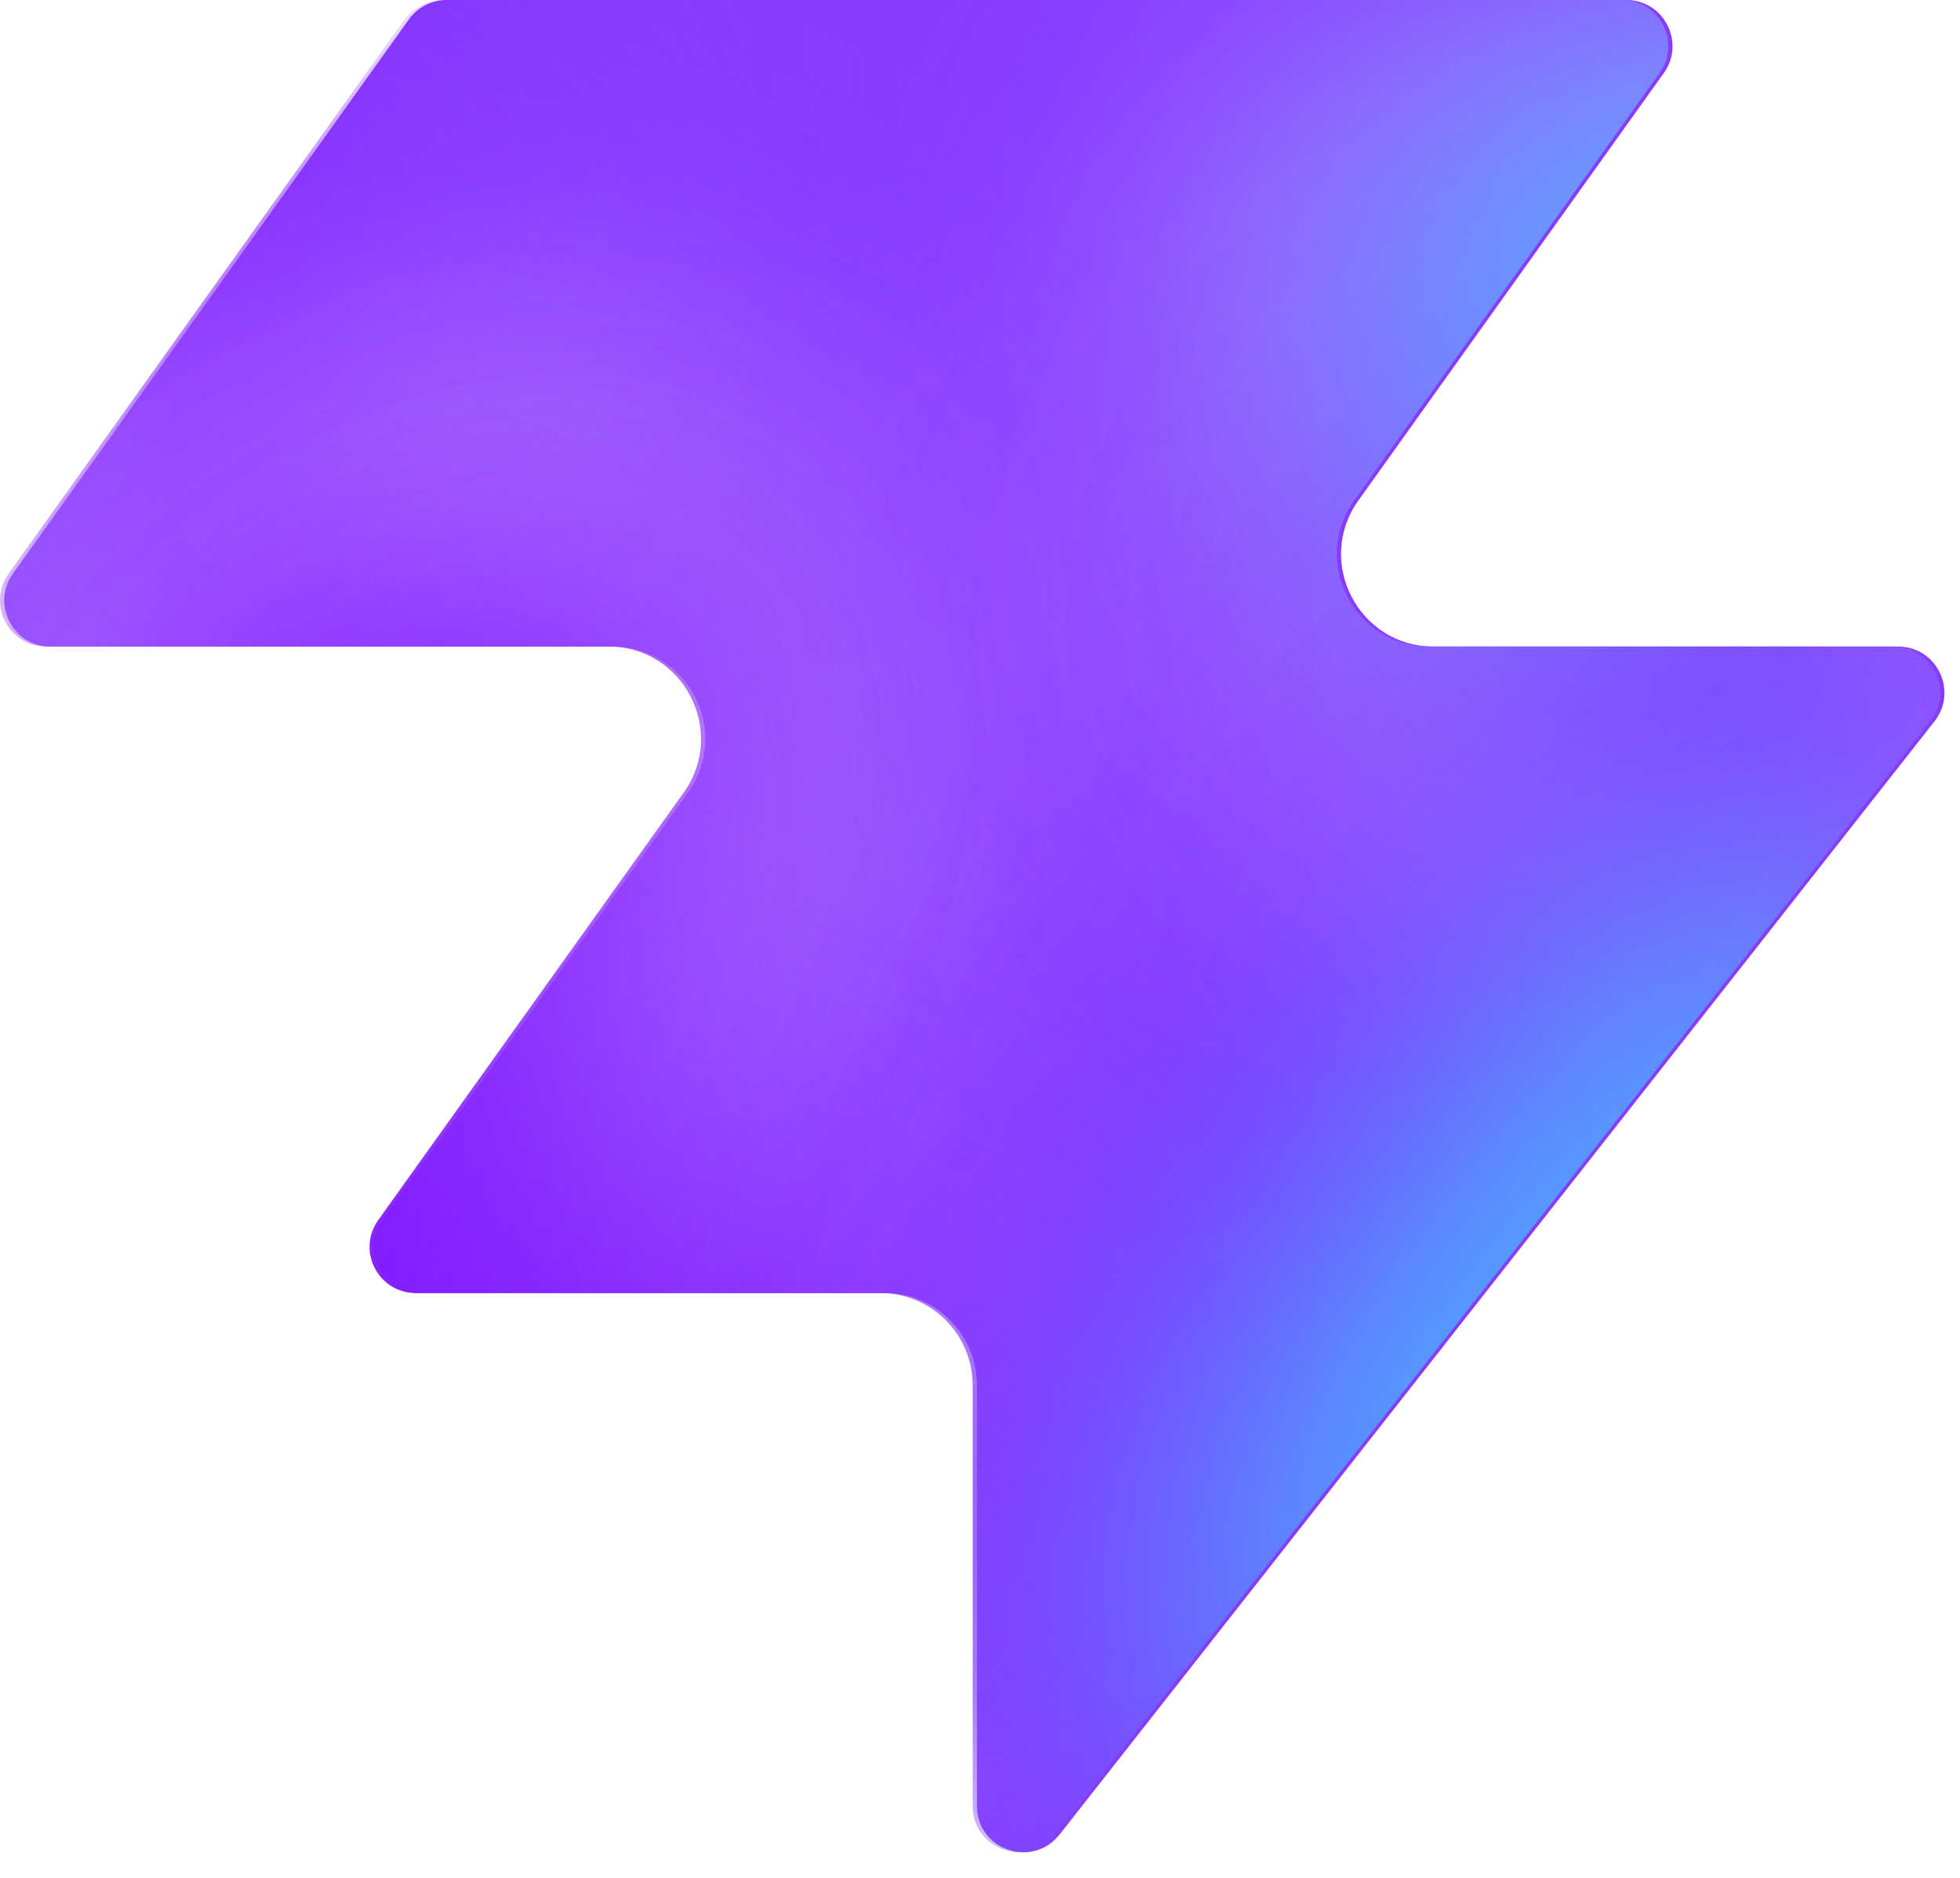
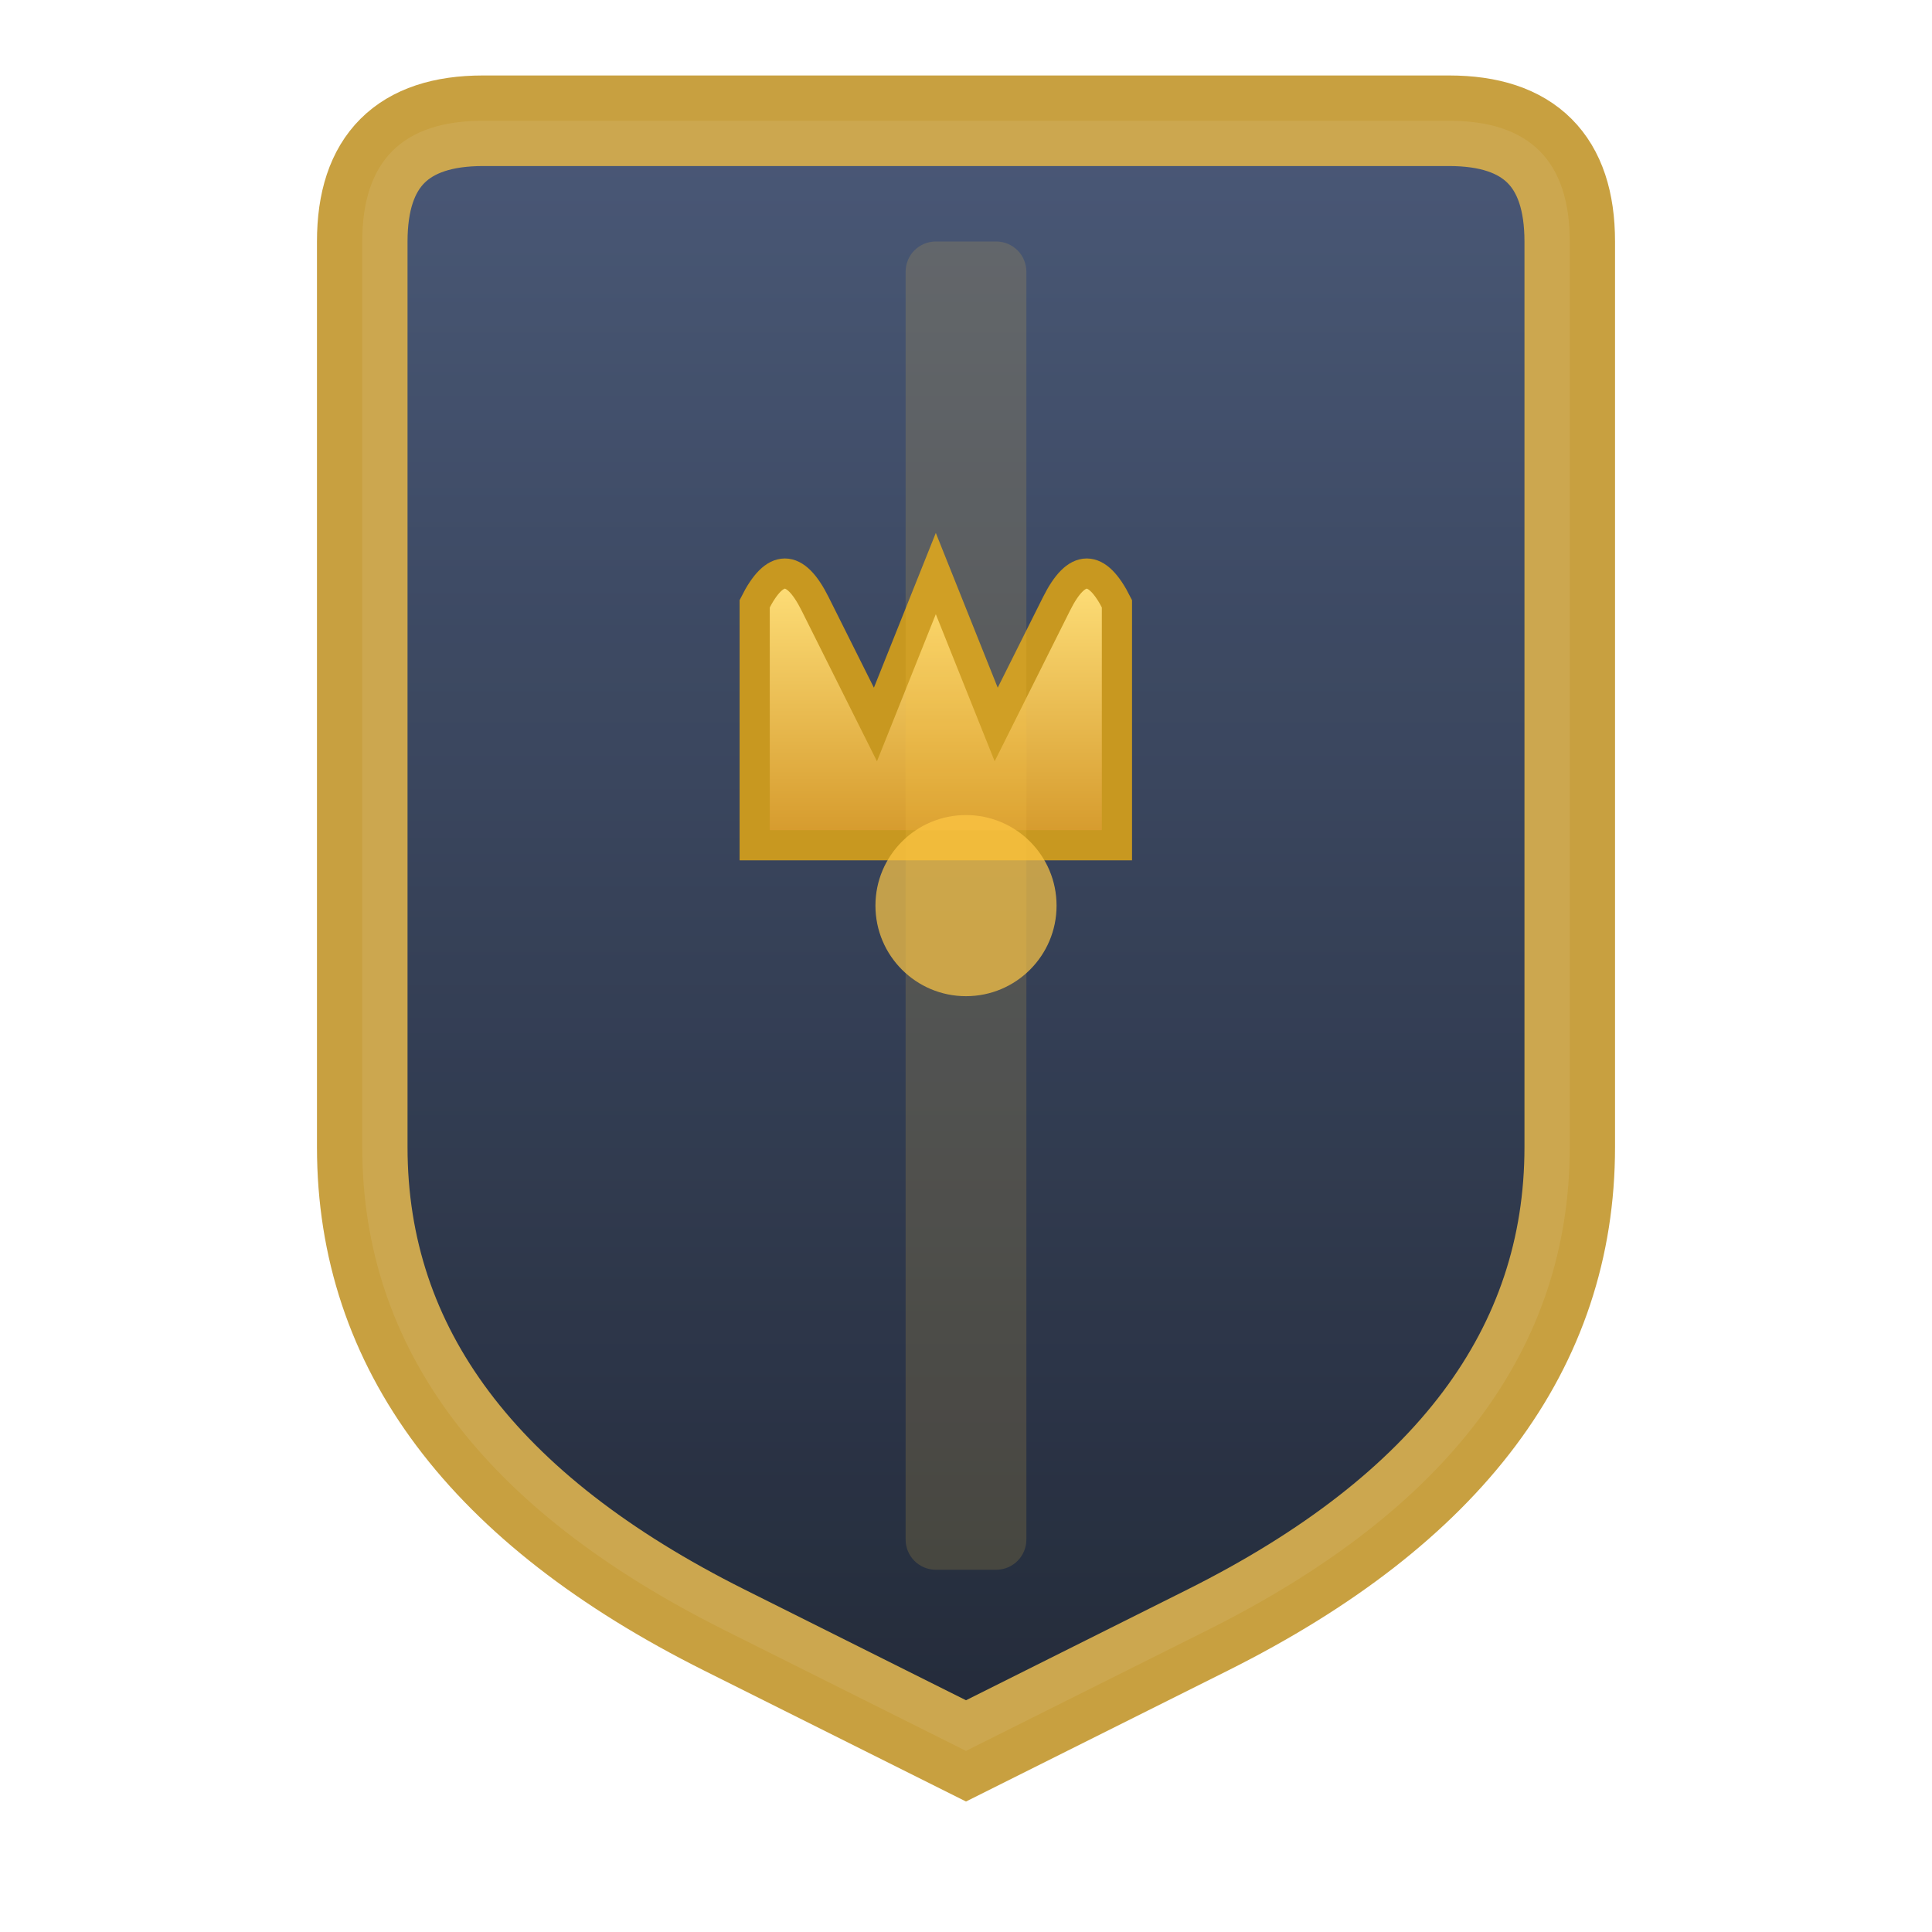
- <svg xmlns="http://www.w3.org/2000/svg" width="48" height="46" fill="none" viewBox="0 0 48 46">
-   <path fill="#863bff" d="M25.946 44.938c-.664.845-2.021.375-2.021-.698V33.937a2.26 2.26 0 0 0-2.262-2.262H10.287c-.92 0-1.456-1.04-.92-1.788l7.48-10.471c1.07-1.497 0-3.578-1.842-3.578H1.237c-.92 0-1.456-1.04-.92-1.788L10.013.474c.214-.297.556-.474.92-.474h28.894c.92 0 1.456 1.04.92 1.788l-7.48 10.471c-1.07 1.498 0 3.579 1.842 3.579h11.377c.943 0 1.473 1.088.89 1.83L25.947 44.94z" style="fill:#863bff;fill:color(display-p3 .525 .23 1);fill-opacity:1" />
-   <mask id="a" width="48" height="46" x="0" y="0" maskUnits="userSpaceOnUse" style="mask-type:alpha">
-     <path fill="#000" d="M25.842 44.938c-.664.844-2.021.375-2.021-.698V33.937a2.26 2.26 0 0 0-2.262-2.262H10.183c-.92 0-1.456-1.04-.92-1.788l7.48-10.471c1.07-1.498 0-3.579-1.842-3.579H1.133c-.92 0-1.456-1.04-.92-1.787L9.91.473c.214-.297.556-.474.92-.474h28.894c.92 0 1.456 1.04.92 1.788l-7.48 10.471c-1.07 1.498 0 3.578 1.842 3.578h11.377c.943 0 1.473 1.088.89 1.832L25.843 44.94z" style="fill:#000;fill-opacity:1" />
-   </mask>
-   <g mask="url(#a)">
-     <g filter="url(#b)">
-       <ellipse cx="5.508" cy="14.704" fill="#ede6ff" rx="5.508" ry="14.704" style="fill:#ede6ff;fill:color(display-p3 .927 .903 1);fill-opacity:1" transform="matrix(.00324 1 1 -.00324 -4.47 31.516)" />
-     </g>
-     <g filter="url(#c)">
-       <ellipse cx="10.399" cy="29.851" fill="#ede6ff" rx="10.399" ry="29.851" style="fill:#ede6ff;fill:color(display-p3 .927 .903 1);fill-opacity:1" transform="matrix(.00324 1 1 -.00324 -39.328 7.883)" />
-     </g>
-     <g filter="url(#d)">
-       <ellipse cx="5.508" cy="30.487" fill="#7e14ff" rx="5.508" ry="30.487" style="fill:#7e14ff;fill:color(display-p3 .492 .077 1);fill-opacity:1" transform="rotate(89.814 -25.913 -14.639)scale(1 -1)" />
-     </g>
-     <g filter="url(#e)">
-       <ellipse cx="5.508" cy="30.599" fill="#7e14ff" rx="5.508" ry="30.599" style="fill:#7e14ff;fill:color(display-p3 .492 .077 1);fill-opacity:1" transform="rotate(89.814 -32.644 -3.334)scale(1 -1)" />
-     </g>
-     <g filter="url(#f)">
-       <ellipse cx="5.508" cy="30.599" fill="#7e14ff" rx="5.508" ry="30.599" style="fill:#7e14ff;fill:color(display-p3 .492 .077 1);fill-opacity:1" transform="matrix(.00324 1 1 -.00324 -34.34 30.47)" />
-     </g>
-     <g filter="url(#g)">
-       <ellipse cx="14.072" cy="22.078" fill="#ede6ff" rx="14.072" ry="22.078" style="fill:#ede6ff;fill:color(display-p3 .927 .903 1);fill-opacity:1" transform="rotate(93.35 24.506 48.493)scale(-1 1)" />
-     </g>
-     <g filter="url(#h)">
-       <ellipse cx="3.47" cy="21.501" fill="#7e14ff" rx="3.47" ry="21.501" style="fill:#7e14ff;fill:color(display-p3 .492 .077 1);fill-opacity:1" transform="rotate(89.009 28.708 47.59)scale(-1 1)" />
-     </g>
-     <g filter="url(#i)">
-       <ellipse cx="3.47" cy="21.501" fill="#7e14ff" rx="3.47" ry="21.501" style="fill:#7e14ff;fill:color(display-p3 .492 .077 1);fill-opacity:1" transform="rotate(89.009 28.708 47.59)scale(-1 1)" />
-     </g>
-     <g filter="url(#j)">
-       <ellipse cx=".387" cy="8.972" fill="#7e14ff" rx="4.407" ry="29.108" style="fill:#7e14ff;fill:color(display-p3 .492 .077 1);fill-opacity:1" transform="rotate(39.51 .387 8.972)" />
-     </g>
-     <g filter="url(#k)">
-       <ellipse cx="47.523" cy="-6.092" fill="#7e14ff" rx="4.407" ry="29.108" style="fill:#7e14ff;fill:color(display-p3 .492 .077 1);fill-opacity:1" transform="rotate(37.892 47.523 -6.092)" />
-     </g>
-     <g filter="url(#l)">
-       <ellipse cx="41.412" cy="6.333" fill="#47bfff" rx="5.971" ry="9.665" style="fill:#47bfff;fill:color(display-p3 .28 .748 1);fill-opacity:1" transform="rotate(37.892 41.412 6.333)" />
-     </g>
-     <g filter="url(#m)">
-       <ellipse cx="-1.879" cy="38.332" fill="#7e14ff" rx="4.407" ry="29.108" style="fill:#7e14ff;fill:color(display-p3 .492 .077 1);fill-opacity:1" transform="rotate(37.892 -1.88 38.332)" />
-     </g>
-     <g filter="url(#n)">
-       <ellipse cx="-1.879" cy="38.332" fill="#7e14ff" rx="4.407" ry="29.108" style="fill:#7e14ff;fill:color(display-p3 .492 .077 1);fill-opacity:1" transform="rotate(37.892 -1.88 38.332)" />
-     </g>
-     <g filter="url(#o)">
-       <ellipse cx="35.651" cy="29.907" fill="#7e14ff" rx="4.407" ry="29.108" style="fill:#7e14ff;fill:color(display-p3 .492 .077 1);fill-opacity:1" transform="rotate(37.892 35.651 29.907)" />
-     </g>
-     <g filter="url(#p)">
-       <ellipse cx="38.418" cy="32.4" fill="#47bfff" rx="5.971" ry="15.297" style="fill:#47bfff;fill:color(display-p3 .28 .748 1);fill-opacity:1" transform="rotate(37.892 38.418 32.4)" />
-     </g>
-   </g>
+ <svg xmlns="http://www.w3.org/2000/svg" viewBox="0 0 32 32">
  <defs>
-     <filter id="b" width="60.045" height="41.654" x="-19.77" y="16.149" color-interpolation-filters="sRGB" filterUnits="userSpaceOnUse">
-       <feFlood flood-opacity="0" result="BackgroundImageFix" />
-       <feBlend in="SourceGraphic" in2="BackgroundImageFix" result="shape" />
-       <feGaussianBlur result="effect1_foregroundBlur_2002_17158" stdDeviation="7.659" />
-     </filter>
-     <filter id="c" width="90.34" height="51.437" x="-54.613" y="-7.533" color-interpolation-filters="sRGB" filterUnits="userSpaceOnUse">
-       <feFlood flood-opacity="0" result="BackgroundImageFix" />
-       <feBlend in="SourceGraphic" in2="BackgroundImageFix" result="shape" />
-       <feGaussianBlur result="effect1_foregroundBlur_2002_17158" stdDeviation="7.659" />
-     </filter>
-     <filter id="d" width="79.355" height="29.4" x="-49.64" y="2.03" color-interpolation-filters="sRGB" filterUnits="userSpaceOnUse">
-       <feFlood flood-opacity="0" result="BackgroundImageFix" />
-       <feBlend in="SourceGraphic" in2="BackgroundImageFix" result="shape" />
-       <feGaussianBlur result="effect1_foregroundBlur_2002_17158" stdDeviation="4.596" />
-     </filter>
-     <filter id="e" width="79.579" height="29.4" x="-45.045" y="20.029" color-interpolation-filters="sRGB" filterUnits="userSpaceOnUse">
-       <feFlood flood-opacity="0" result="BackgroundImageFix" />
-       <feBlend in="SourceGraphic" in2="BackgroundImageFix" result="shape" />
-       <feGaussianBlur result="effect1_foregroundBlur_2002_17158" stdDeviation="4.596" />
-     </filter>
-     <filter id="f" width="79.579" height="29.4" x="-43.513" y="21.178" color-interpolation-filters="sRGB" filterUnits="userSpaceOnUse">
-       <feFlood flood-opacity="0" result="BackgroundImageFix" />
-       <feBlend in="SourceGraphic" in2="BackgroundImageFix" result="shape" />
-       <feGaussianBlur result="effect1_foregroundBlur_2002_17158" stdDeviation="4.596" />
-     </filter>
-     <filter id="g" width="74.749" height="58.852" x="15.756" y="-17.901" color-interpolation-filters="sRGB" filterUnits="userSpaceOnUse">
-       <feFlood flood-opacity="0" result="BackgroundImageFix" />
-       <feBlend in="SourceGraphic" in2="BackgroundImageFix" result="shape" />
-       <feGaussianBlur result="effect1_foregroundBlur_2002_17158" stdDeviation="7.659" />
-     </filter>
-     <filter id="h" width="61.377" height="25.362" x="23.548" y="2.284" color-interpolation-filters="sRGB" filterUnits="userSpaceOnUse">
-       <feFlood flood-opacity="0" result="BackgroundImageFix" />
-       <feBlend in="SourceGraphic" in2="BackgroundImageFix" result="shape" />
-       <feGaussianBlur result="effect1_foregroundBlur_2002_17158" stdDeviation="4.596" />
-     </filter>
-     <filter id="i" width="61.377" height="25.362" x="23.548" y="2.284" color-interpolation-filters="sRGB" filterUnits="userSpaceOnUse">
-       <feFlood flood-opacity="0" result="BackgroundImageFix" />
-       <feBlend in="SourceGraphic" in2="BackgroundImageFix" result="shape" />
-       <feGaussianBlur result="effect1_foregroundBlur_2002_17158" stdDeviation="4.596" />
-     </filter>
-     <filter id="j" width="56.045" height="63.649" x="-27.636" y="-22.853" color-interpolation-filters="sRGB" filterUnits="userSpaceOnUse">
-       <feFlood flood-opacity="0" result="BackgroundImageFix" />
-       <feBlend in="SourceGraphic" in2="BackgroundImageFix" result="shape" />
-       <feGaussianBlur result="effect1_foregroundBlur_2002_17158" stdDeviation="4.596" />
-     </filter>
-     <filter id="k" width="54.814" height="64.646" x="20.116" y="-38.415" color-interpolation-filters="sRGB" filterUnits="userSpaceOnUse">
-       <feFlood flood-opacity="0" result="BackgroundImageFix" />
-       <feBlend in="SourceGraphic" in2="BackgroundImageFix" result="shape" />
-       <feGaussianBlur result="effect1_foregroundBlur_2002_17158" stdDeviation="4.596" />
-     </filter>
-     <filter id="l" width="33.541" height="35.313" x="24.641" y="-11.323" color-interpolation-filters="sRGB" filterUnits="userSpaceOnUse">
-       <feFlood flood-opacity="0" result="BackgroundImageFix" />
-       <feBlend in="SourceGraphic" in2="BackgroundImageFix" result="shape" />
-       <feGaussianBlur result="effect1_foregroundBlur_2002_17158" stdDeviation="4.596" />
-     </filter>
-     <filter id="m" width="54.814" height="64.646" x="-29.286" y="6.009" color-interpolation-filters="sRGB" filterUnits="userSpaceOnUse">
-       <feFlood flood-opacity="0" result="BackgroundImageFix" />
-       <feBlend in="SourceGraphic" in2="BackgroundImageFix" result="shape" />
-       <feGaussianBlur result="effect1_foregroundBlur_2002_17158" stdDeviation="4.596" />
-     </filter>
-     <filter id="n" width="54.814" height="64.646" x="-29.286" y="6.009" color-interpolation-filters="sRGB" filterUnits="userSpaceOnUse">
-       <feFlood flood-opacity="0" result="BackgroundImageFix" />
-       <feBlend in="SourceGraphic" in2="BackgroundImageFix" result="shape" />
-       <feGaussianBlur result="effect1_foregroundBlur_2002_17158" stdDeviation="4.596" />
-     </filter>
-     <filter id="o" width="54.814" height="64.646" x="8.244" y="-2.416" color-interpolation-filters="sRGB" filterUnits="userSpaceOnUse">
-       <feFlood flood-opacity="0" result="BackgroundImageFix" />
-       <feBlend in="SourceGraphic" in2="BackgroundImageFix" result="shape" />
-       <feGaussianBlur result="effect1_foregroundBlur_2002_17158" stdDeviation="4.596" />
-     </filter>
-     <filter id="p" width="39.409" height="43.623" x="18.713" y="10.588" color-interpolation-filters="sRGB" filterUnits="userSpaceOnUse">
-       <feFlood flood-opacity="0" result="BackgroundImageFix" />
-       <feBlend in="SourceGraphic" in2="BackgroundImageFix" result="shape" />
-       <feGaussianBlur result="effect1_foregroundBlur_2002_17158" stdDeviation="4.596" />
-     </filter>
+     <linearGradient id="s" x1="0" y1="0" x2="0" y2="1">
+       <stop offset="0%" stop-color="#3a4a6b" />
+       <stop offset="100%" stop-color="#101828" />
+     </linearGradient>
+     <linearGradient id="g" x1="0" y1="0" x2="0" y2="1">
+       <stop offset="0%" stop-color="#ffe07a" />
+       <stop offset="100%" stop-color="#d4982a" />
+     </linearGradient>
  </defs>
+   <path d="M6 4 Q6 2,8 2 L24 2 Q26 2,26 4 L26 19 Q26 24,20 27 Q18 28,16 29 Q14 28,12 27 Q6 24,6 19 Z" fill="url(#s)" stroke="#c8a040" stroke-width="1.5" />
+   <path d="M6 4 Q6 2,8 2 L24 2 Q26 2,26 4 L26 19 Q26 24,20 27 Q18 28,16 29 Q14 28,12 27 Q6 24,6 19 Z" fill="rgba(255,255,255,0.08)" />
+   <path d="M12.5 10 Q13 9,13.5 10 L14.5 12 L15.5 9.5 L16.5 12 L17.5 10 Q18 9,18.5 10 L18.5 14 L12.5 14 Z" fill="url(#g)" stroke="#c89820" stroke-width="0.5" />
+   <rect x="15" y="4" width="2" height="22" rx="0.5" fill="rgba(255,200,69,0.15)" />
+   <circle cx="16" cy="15" r="1.5" fill="#ffc845" opacity="0.7" />
</svg>
